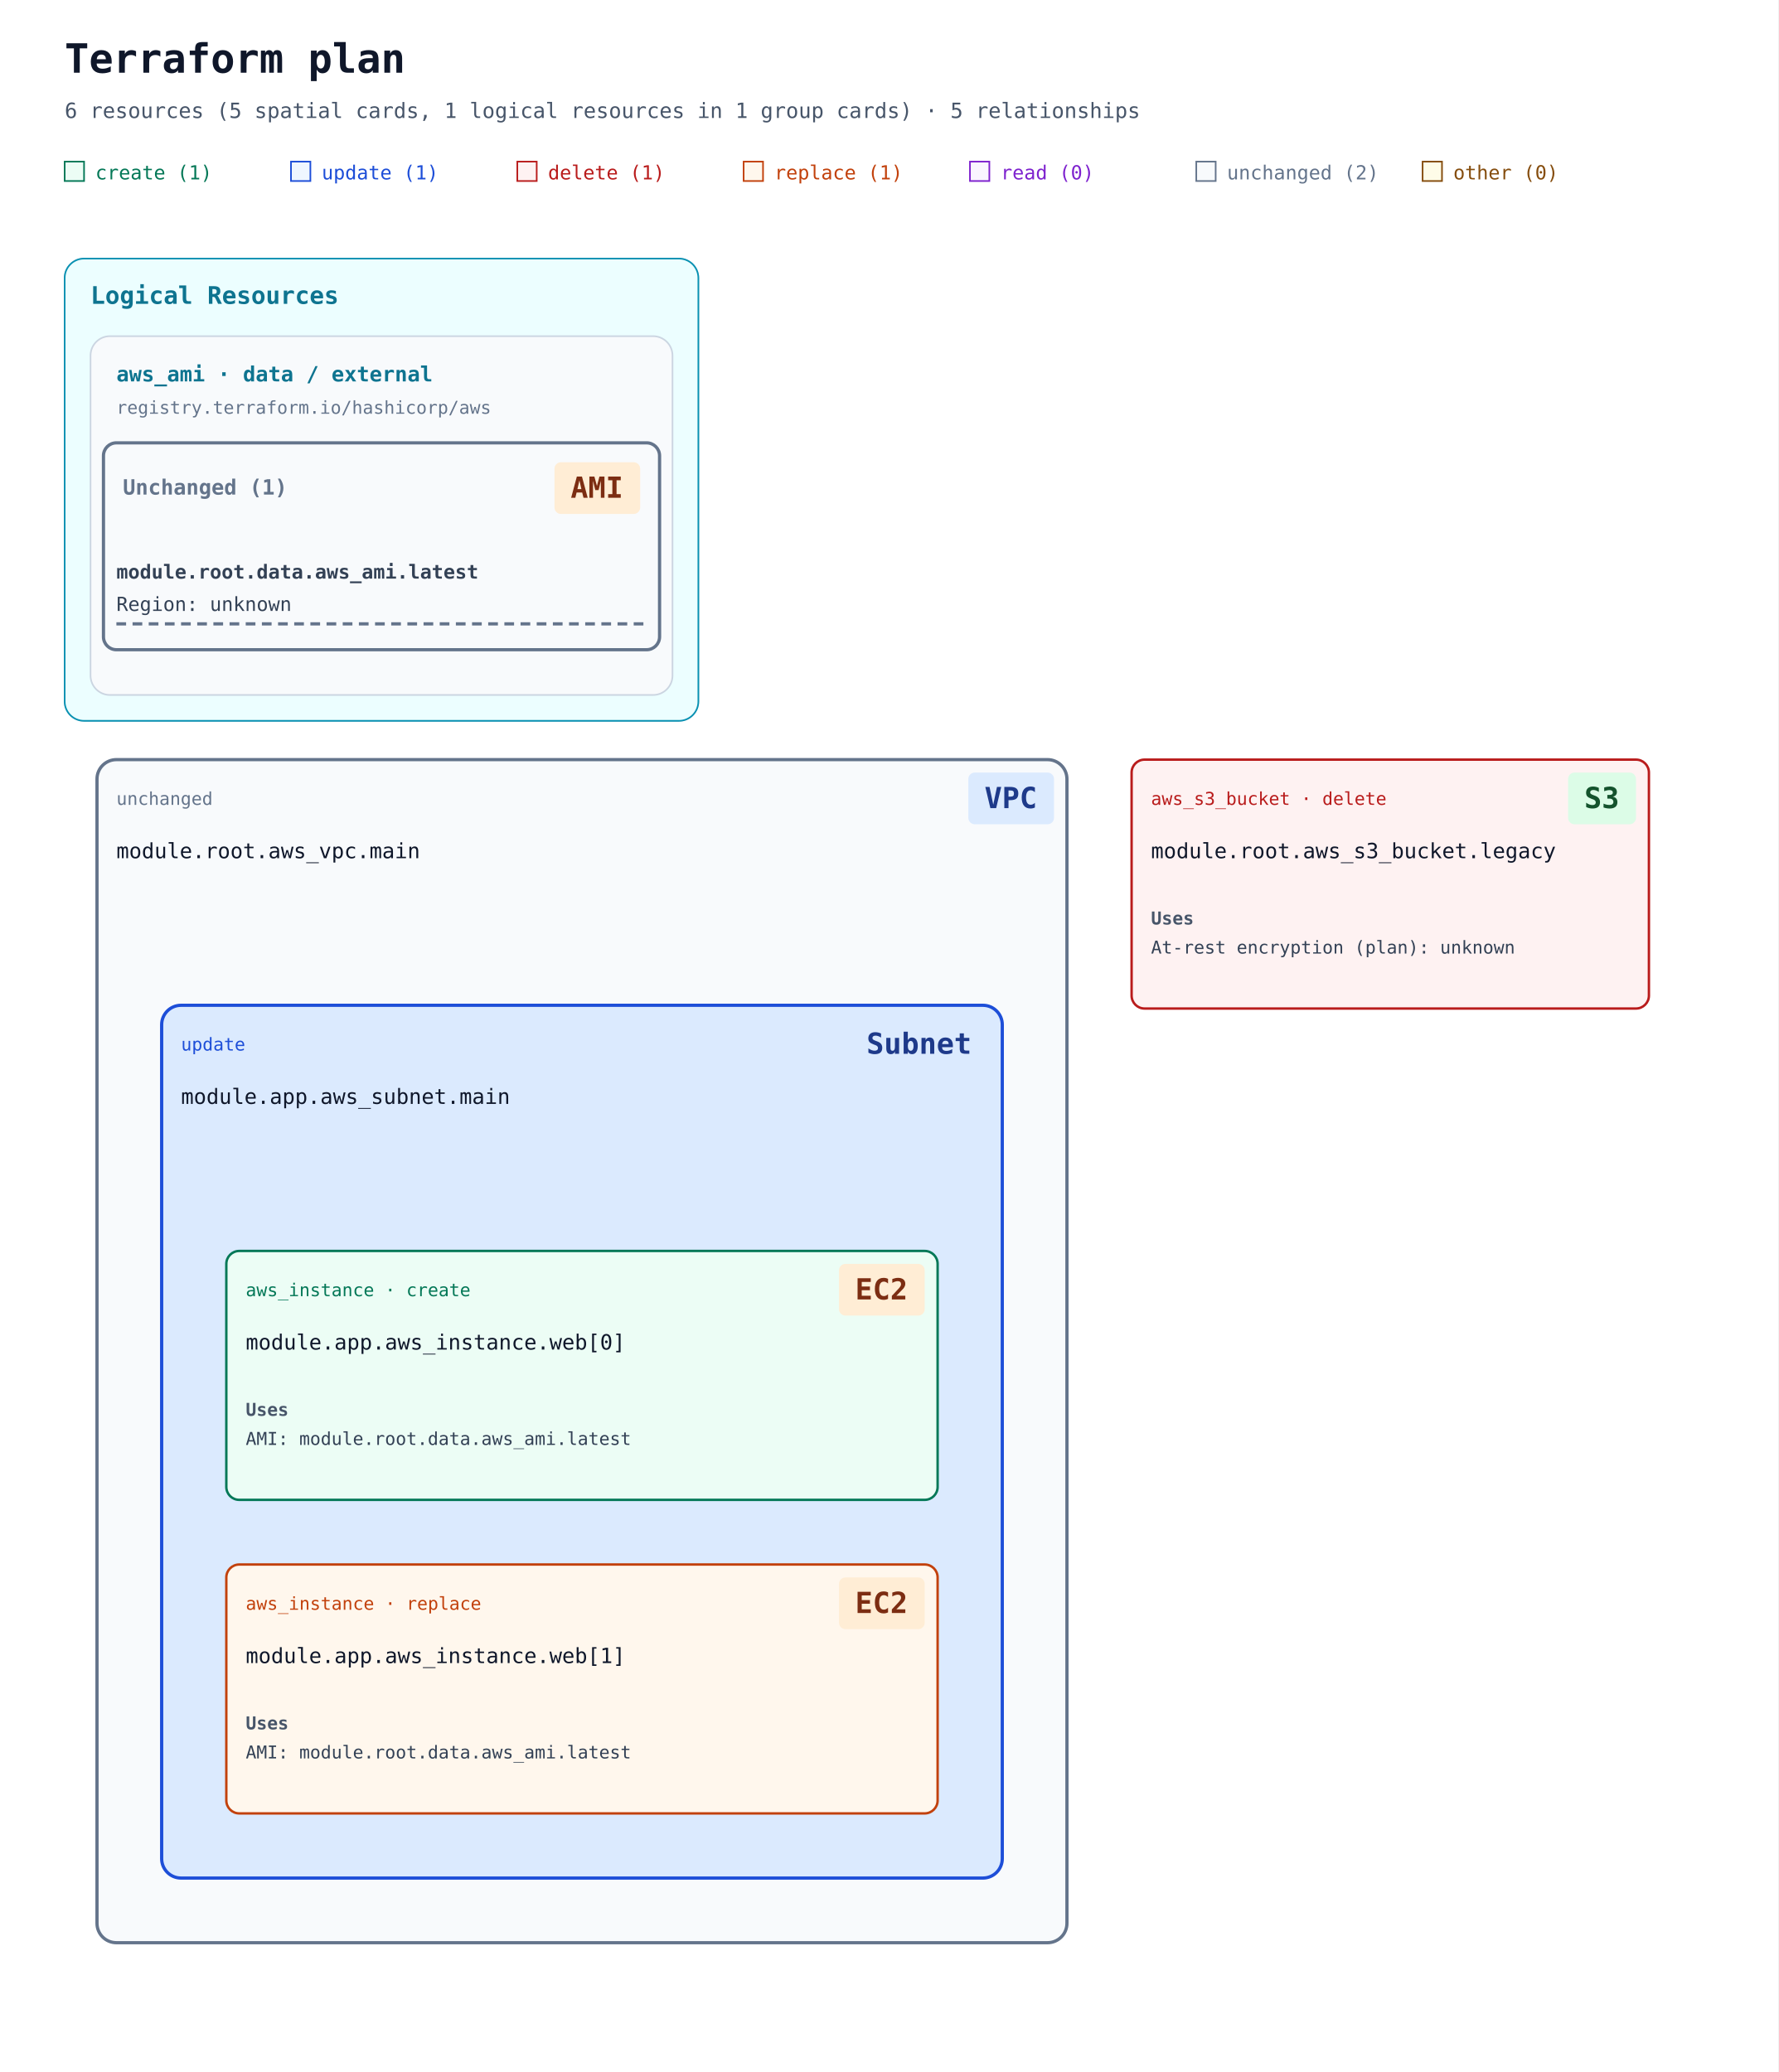
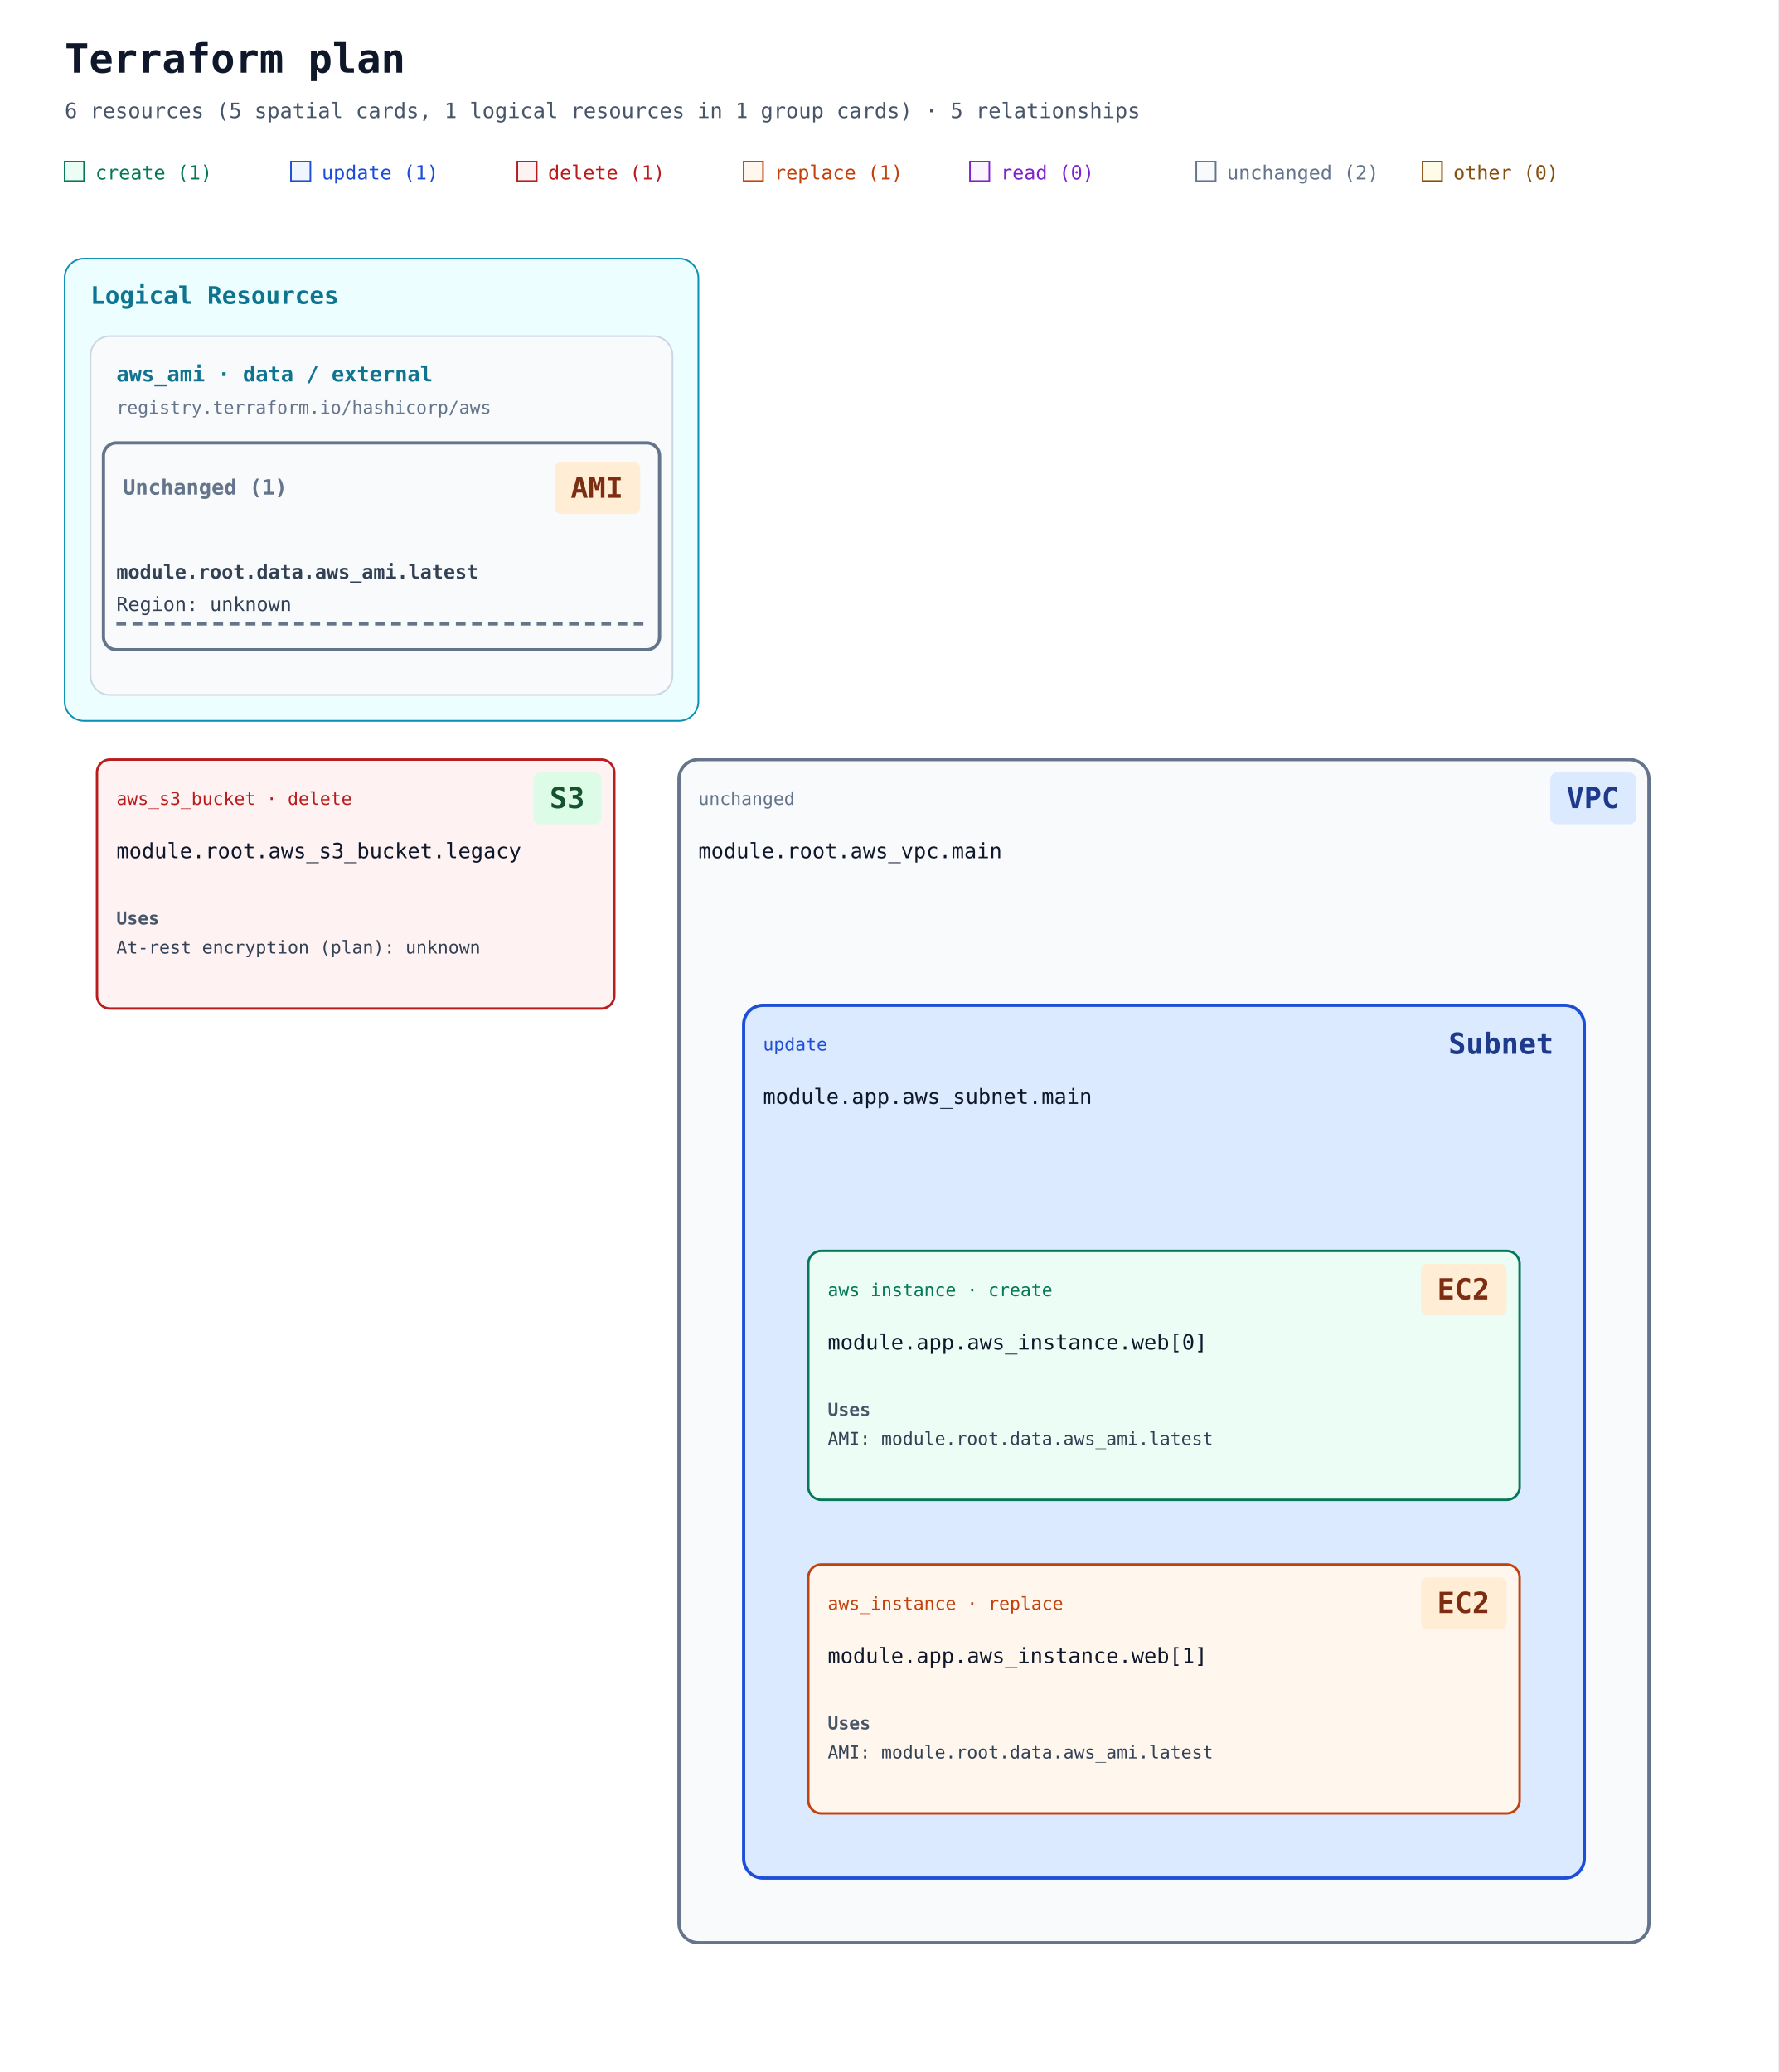
<svg xmlns="http://www.w3.org/2000/svg" width="1100" height="1282" viewBox="0 0 1100 1282" role="img" aria-labelledby="title description" data-legend-mode="omitted">
  <defs>
    <marker id="arrow" viewBox="0 0 10 10" refX="9" refY="5" markerWidth="7" markerHeight="7" markerUnits="userSpaceOnUse" orient="auto-start-reverse">
      <path d="M 0 0 L 10 5 L 0 10 z" fill="#94a3b8" />
    </marker>
  </defs>
  <rect width="100%" height="100%" fill="#ffffff" />
  <g font-family="ui-monospace, SFMono-Regular, Consolas, monospace">
    <text x="40" y="45" font-size="25" font-weight="700" fill="#0f172a">Terraform plan</text>
    <text x="40" y="73" font-size="13" fill="#475569">6 resources (5 spatial cards, 1 logical resources in 1 group cards) · 5 relationships</text>
    <rect x="40" y="100" width="12" height="12" fill="#ecfdf5" stroke="#047857" />
    <text x="59" y="111" font-size="12" fill="#047857">create (1)</text>
    <rect x="180" y="100" width="12" height="12" fill="#eff6ff" stroke="#1d4ed8" />
    <text x="199" y="111" font-size="12" fill="#1d4ed8">update (1)</text>
    <rect x="320" y="100" width="12" height="12" fill="#fef2f2" stroke="#b91c1c" />
    <text x="339" y="111" font-size="12" fill="#b91c1c">delete (1)</text>
    <rect x="460" y="100" width="12" height="12" fill="#fff7ed" stroke="#c2410c" />
    <text x="479" y="111" font-size="12" fill="#c2410c">replace (1)</text>
    <rect x="600" y="100" width="12" height="12" fill="#faf5ff" stroke="#7e22ce" />
    <text x="619" y="111" font-size="12" fill="#7e22ce">read (0)</text>
    <rect x="740" y="100" width="12" height="12" fill="#f8fafc" stroke="#64748b" />
    <text x="759" y="111" font-size="12" fill="#64748b">unchanged (2)</text>
    <rect x="880" y="100" width="12" height="12" fill="#fefce8" stroke="#854d0e" />
    <text x="899" y="111" font-size="12" fill="#854d0e">other (0)</text>
    <g data-annotation-area="true" data-packing-width="1100" data-measured-height="310">
      <g data-annotation-card="true" transform="translate(40 160)">
        <rect width="392" height="286" rx="12" fill="#f8fafc" stroke="#cbd5e1" />
        <g data-annotation-section="Logical Resources" data-packing-width="1020">
          <rect width="392" height="286" rx="12" fill="#ecfeff" stroke="#0891b2" />
          <text x="16" y="28" font-size="15" font-weight="700" fill="#0e7490">Logical Resources</text>
          <g data-annotation-card="true" transform="translate(16 48)">
            <rect width="360" height="222" rx="12" fill="#f8fafc" stroke="#cbd5e1" />
            <g data-logical-group="true" data-provider-source="registry.terraform.io/hashicorp/aws" data-resource-type="aws_ami" data-mode="data">
              <text x="16" y="28" font-size="13" font-weight="700" fill="#0e7490">aws_ami · data / external</text>
              <text x="16" y="48" font-size="11" fill="#64748b">registry.terraform.io/hashicorp/aws</text>
              <g data-action-section="unchanged">
                <rect x="8" y="66" width="344" height="128" rx="8" fill="none" stroke="#64748b" stroke-width="2" />
                <text data-action-heading="true" x="20" y="98" font-size="13" font-weight="700" fill="#64748b" xml:space="preserve">Unchanged (1)</text>
                <rect data-service-badge="true" data-presentation-padding="10 4" data-service-category="compute" data-service-full-name="Amazon EC2" data-display-name="AMI" x="287" y="78" width="53" height="32" rx="4" fill="#ffedd5" />
                <text data-service-name="true" x="297" y="100" font-size="18" font-weight="700" fill="#7c2d12" xml:space="preserve">AMI</text>
                <g id="resource-646174612e6177735f616d692e6c6174657374-current" data-architecture-id="terraform:646174612e6177735f616d692e6c6174657374-current" data-entity-kind="terraform" data-placement="logical" data-terraform-address="data.aws_ami.latest" data-qualified-address="module.root.data.aws_ami.latest" data-mode="data" transform="translate(0 122)" data-external="true">
                  <text x="16" y="28" font-size="12" fill="#334155" xml:space="preserve" font-weight="700">module.root.data.aws_ami.latest</text>
                  <text x="16" y="48" font-size="12" fill="#334155" xml:space="preserve">Region: unknown</text>
                  <line data-resource-underline="true" x1="16" y1="56" x2="344" y2="56" stroke="#64748b" stroke-width="2" stroke-dasharray="6 4" />
                </g>
              </g>
            </g>
          </g>
        </g>
      </g>
    </g>
    <g data-architecture="true" transform="translate(0 310)">
      <g data-container="resource-6177735f7670632e6d61696e-current">
-         <rect x="60" y="160" width="600" height="732" rx="12" fill="#f8fafc" stroke="#64748b" stroke-width="2" data-mode="managed" />
+         <rect x="420" y="160" width="600" height="732" rx="12" fill="#f8fafc" stroke="#64748b" stroke-width="2" data-mode="managed" />
      </g>
      <g data-container="resource-6d6f64756c652e6170702e6177735f7375626e65742e6d61696e-current">
-         <rect x="100" y="312" width="520" height="540" rx="12" fill="#dbeafe" stroke="#1d4ed8" stroke-width="2" data-mode="managed" />
+         <rect x="460" y="312" width="520" height="540" rx="12" fill="#dbeafe" stroke="#1d4ed8" stroke-width="2" data-mode="managed" />
      </g>
      <g data-edge-kind="containment" data-source="resource-6177735f7670632e6d61696e-current" data-target="resource-6d6f64756c652e6170702e6177735f7375626e65742e6d61696e-current" />
      <g data-edge-kind="dependency" data-source="resource-646174612e6177735f616d692e6c6174657374-current" data-target="resource-6d6f64756c652e6170702e6177735f696e7374616e63652e7765625b305d-current" />
      <g data-edge-kind="dependency" data-source="resource-646174612e6177735f616d692e6c6174657374-current" data-target="resource-6d6f64756c652e6170702e6177735f696e7374616e63652e7765625b315d-current" />
      <g data-edge-kind="containment" data-source="resource-6d6f64756c652e6170702e6177735f7375626e65742e6d61696e-current" data-target="resource-6d6f64756c652e6170702e6177735f696e7374616e63652e7765625b305d-current" />
      <g data-edge-kind="containment" data-source="resource-6d6f64756c652e6170702e6177735f7375626e65742e6d61696e-current" data-target="resource-6d6f64756c652e6170702e6177735f696e7374616e63652e7765625b315d-current" />
      <g id="resource-6177735f73335f6275636b65742e6c6567616379-current" data-architecture-id="terraform:6177735f73335f6275636b65742e6c6567616379-current" data-qualified-address="module.root.aws_s3_bucket.legacy" data-terraform-address="aws_s3_bucket.legacy">
-         <rect x="700" y="160" width="320" height="154" rx="8" fill="#fef2f2" stroke="#b91c1c" stroke-width="1.5" data-mode="managed" />
-         <text data-resource-type-heading="true" x="712" y="188" font-size="11" fill="#b91c1c" xml:space="preserve">aws_s3_bucket · delete</text>
-         <rect data-service-badge="true" data-presentation-padding="10 4" data-service-category="storage" data-service-full-name="Amazon S3" data-display-name="S3" x="970" y="168" width="42" height="32" rx="4" fill="#dcfce7" />
-         <text data-service-name="true" x="980" y="190" font-size="18" font-weight="700" fill="#14532d" xml:space="preserve">S3</text>
-         <text x="712" y="221" font-size="13" fill="#0f172a" xml:space="preserve">module.root.aws_s3_bucket.legacy</text>
+         <rect x="60" y="160" width="320" height="154" rx="8" fill="#fef2f2" stroke="#b91c1c" stroke-width="1.5" data-mode="managed" />
+         <text data-resource-type-heading="true" x="72" y="188" font-size="11" fill="#b91c1c" xml:space="preserve">aws_s3_bucket · delete</text>
+         <rect data-service-badge="true" data-presentation-padding="10 4" data-service-category="storage" data-service-full-name="Amazon S3" data-display-name="S3" x="330" y="168" width="42" height="32" rx="4" fill="#dcfce7" />
+         <text data-service-name="true" x="340" y="190" font-size="18" font-weight="700" fill="#14532d" xml:space="preserve">S3</text>
+         <text x="72" y="221" font-size="13" fill="#0f172a" xml:space="preserve">module.root.aws_s3_bucket.legacy</text>
        <g data-resource-references="true">
-           <text x="712" y="262" font-size="11" font-weight="700" fill="#475569">Uses</text>
+           <text x="72" y="262" font-size="11" font-weight="700" fill="#475569">Uses</text>
          <g>
-             <text x="712" y="280" font-size="11" fill="#334155" xml:space="preserve">At-rest encryption (plan): unknown</text>
+             <text x="72" y="280" font-size="11" fill="#334155" xml:space="preserve">At-rest encryption (plan): unknown</text>
          </g>
        </g>
-         <text x="712" y="302" font-size="10" fill="#64748b" />
+         <text x="72" y="302" font-size="10" fill="#64748b" />
      </g>
-       <g id="resource-6177735f7670632e6d61696e-current" data-architecture-id="terraform:6177735f7670632e6d61696e-current" data-qualified-address="module.root.aws_vpc.main" data-terraform-address="aws_vpc.main" data-presentation-header="60 160 600 112">
-         <text data-resource-type-heading="true" x="72" y="188" font-size="11" fill="#64748b" xml:space="preserve">unchanged</text>
-         <rect data-service-badge="true" data-presentation-padding="10 4" data-service-category="network" data-service-full-name="Amazon VPC" data-display-name="VPC" x="599" y="168" width="53" height="32" rx="4" fill="#dbeafe" />
-         <text data-service-name="true" x="609" y="190" font-size="18" font-weight="700" fill="#1e3a8a" xml:space="preserve">VPC</text>
-         <text x="72" y="221" font-size="13" fill="#0f172a" xml:space="preserve">module.root.aws_vpc.main</text>
-         <text x="72" y="260" font-size="10" fill="#64748b" />
+       <g id="resource-6177735f7670632e6d61696e-current" data-architecture-id="terraform:6177735f7670632e6d61696e-current" data-qualified-address="module.root.aws_vpc.main" data-terraform-address="aws_vpc.main" data-presentation-header="420 160 600 112">
+         <text data-resource-type-heading="true" x="432" y="188" font-size="11" fill="#64748b" xml:space="preserve">unchanged</text>
+         <rect data-service-badge="true" data-presentation-padding="10 4" data-service-category="network" data-service-full-name="Amazon VPC" data-display-name="VPC" x="959" y="168" width="53" height="32" rx="4" fill="#dbeafe" />
+         <text data-service-name="true" x="969" y="190" font-size="18" font-weight="700" fill="#1e3a8a" xml:space="preserve">VPC</text>
+         <text x="432" y="221" font-size="13" fill="#0f172a" xml:space="preserve">module.root.aws_vpc.main</text>
+         <text x="432" y="260" font-size="10" fill="#64748b" />
      </g>
      <g id="resource-6d6f64756c652e6170702e6177735f696e7374616e63652e7765625b305d-current" data-architecture-id="terraform:6d6f64756c652e6170702e6177735f696e7374616e63652e7765625b305d-current" data-qualified-address="module.app.aws_instance.web[0]" data-terraform-address="module.app.aws_instance.web[0]">
-         <rect x="140" y="464" width="440" height="154" rx="8" fill="#ecfdf5" stroke="#047857" stroke-width="1.5" data-mode="managed" />
-         <text data-resource-type-heading="true" x="152" y="492" font-size="11" fill="#047857" xml:space="preserve">aws_instance · create</text>
-         <rect data-service-badge="true" data-presentation-padding="10 4" data-service-category="compute" data-service-full-name="Amazon EC2" data-display-name="EC2" x="519" y="472" width="53" height="32" rx="4" fill="#ffedd5" />
-         <text data-service-name="true" x="529" y="494" font-size="18" font-weight="700" fill="#7c2d12" xml:space="preserve">EC2</text>
-         <text x="152" y="525" font-size="13" fill="#0f172a" xml:space="preserve">module.app.aws_instance.web[0]</text>
+         <rect x="500" y="464" width="440" height="154" rx="8" fill="#ecfdf5" stroke="#047857" stroke-width="1.5" data-mode="managed" />
+         <text data-resource-type-heading="true" x="512" y="492" font-size="11" fill="#047857" xml:space="preserve">aws_instance · create</text>
+         <rect data-service-badge="true" data-presentation-padding="10 4" data-service-category="compute" data-service-full-name="Amazon EC2" data-display-name="EC2" x="879" y="472" width="53" height="32" rx="4" fill="#ffedd5" />
+         <text data-service-name="true" x="889" y="494" font-size="18" font-weight="700" fill="#7c2d12" xml:space="preserve">EC2</text>
+         <text x="512" y="525" font-size="13" fill="#0f172a" xml:space="preserve">module.app.aws_instance.web[0]</text>
        <g data-resource-references="true">
-           <text x="152" y="566" font-size="11" font-weight="700" fill="#475569">Uses</text>
+           <text x="512" y="566" font-size="11" font-weight="700" fill="#475569">Uses</text>
          <a href="#resource-646174612e6177735f616d692e6c6174657374-current" data-reference-attribute="ami">
-             <text x="152" y="584" font-size="11" fill="#334155" xml:space="preserve">AMI: module.root.data.aws_ami.latest</text>
+             <text x="512" y="584" font-size="11" fill="#334155" xml:space="preserve">AMI: module.root.data.aws_ami.latest</text>
          </a>
        </g>
-         <text x="152" y="606" font-size="10" fill="#64748b" />
+         <text x="512" y="606" font-size="10" fill="#64748b" />
      </g>
      <g id="resource-6d6f64756c652e6170702e6177735f696e7374616e63652e7765625b315d-current" data-architecture-id="terraform:6d6f64756c652e6170702e6177735f696e7374616e63652e7765625b315d-current" data-qualified-address="module.app.aws_instance.web[1]" data-terraform-address="module.app.aws_instance.web[1]">
-         <rect x="140" y="658" width="440" height="154" rx="8" fill="#fff7ed" stroke="#c2410c" stroke-width="1.5" data-mode="managed" />
-         <text data-resource-type-heading="true" x="152" y="686" font-size="11" fill="#c2410c" xml:space="preserve">aws_instance · replace</text>
-         <rect data-service-badge="true" data-presentation-padding="10 4" data-service-category="compute" data-service-full-name="Amazon EC2" data-display-name="EC2" x="519" y="666" width="53" height="32" rx="4" fill="#ffedd5" />
-         <text data-service-name="true" x="529" y="688" font-size="18" font-weight="700" fill="#7c2d12" xml:space="preserve">EC2</text>
-         <text x="152" y="719" font-size="13" fill="#0f172a" xml:space="preserve">module.app.aws_instance.web[1]</text>
+         <rect x="500" y="658" width="440" height="154" rx="8" fill="#fff7ed" stroke="#c2410c" stroke-width="1.5" data-mode="managed" />
+         <text data-resource-type-heading="true" x="512" y="686" font-size="11" fill="#c2410c" xml:space="preserve">aws_instance · replace</text>
+         <rect data-service-badge="true" data-presentation-padding="10 4" data-service-category="compute" data-service-full-name="Amazon EC2" data-display-name="EC2" x="879" y="666" width="53" height="32" rx="4" fill="#ffedd5" />
+         <text data-service-name="true" x="889" y="688" font-size="18" font-weight="700" fill="#7c2d12" xml:space="preserve">EC2</text>
+         <text x="512" y="719" font-size="13" fill="#0f172a" xml:space="preserve">module.app.aws_instance.web[1]</text>
        <g data-resource-references="true">
-           <text x="152" y="760" font-size="11" font-weight="700" fill="#475569">Uses</text>
+           <text x="512" y="760" font-size="11" font-weight="700" fill="#475569">Uses</text>
          <a href="#resource-646174612e6177735f616d692e6c6174657374-current" data-reference-attribute="ami">
-             <text x="152" y="778" font-size="11" fill="#334155" xml:space="preserve">AMI: module.root.data.aws_ami.latest</text>
+             <text x="512" y="778" font-size="11" fill="#334155" xml:space="preserve">AMI: module.root.data.aws_ami.latest</text>
          </a>
        </g>
-         <text x="152" y="800" font-size="10" fill="#64748b" />
+         <text x="512" y="800" font-size="10" fill="#64748b" />
      </g>
-       <g id="resource-6d6f64756c652e6170702e6177735f7375626e65742e6d61696e-current" data-architecture-id="terraform:6d6f64756c652e6170702e6177735f7375626e65742e6d61696e-current" data-qualified-address="module.app.aws_subnet.main" data-terraform-address="module.app.aws_subnet.main" data-presentation-header="100 312 520 112">
-         <text data-resource-type-heading="true" x="112" y="340" font-size="11" fill="#1d4ed8" xml:space="preserve">update</text>
-         <rect data-service-badge="true" data-presentation-padding="10 4" data-service-category="network" data-service-full-name="Amazon VPC" data-display-name="Subnet" x="526" y="320" width="86" height="32" rx="4" fill="#dbeafe" />
-         <text data-service-name="true" x="536" y="342" font-size="18" font-weight="700" fill="#1e3a8a" xml:space="preserve">Subnet</text>
-         <text x="112" y="373" font-size="13" fill="#0f172a" xml:space="preserve">module.app.aws_subnet.main</text>
-         <text x="112" y="412" font-size="10" fill="#64748b" />
+       <g id="resource-6d6f64756c652e6170702e6177735f7375626e65742e6d61696e-current" data-architecture-id="terraform:6d6f64756c652e6170702e6177735f7375626e65742e6d61696e-current" data-qualified-address="module.app.aws_subnet.main" data-terraform-address="module.app.aws_subnet.main" data-presentation-header="460 312 520 112">
+         <text data-resource-type-heading="true" x="472" y="340" font-size="11" fill="#1d4ed8" xml:space="preserve">update</text>
+         <rect data-service-badge="true" data-presentation-padding="10 4" data-service-category="network" data-service-full-name="Amazon VPC" data-display-name="Subnet" x="886" y="320" width="86" height="32" rx="4" fill="#dbeafe" />
+         <text data-service-name="true" x="896" y="342" font-size="18" font-weight="700" fill="#1e3a8a" xml:space="preserve">Subnet</text>
+         <text x="472" y="373" font-size="13" fill="#0f172a" xml:space="preserve">module.app.aws_subnet.main</text>
+         <text x="472" y="412" font-size="10" fill="#64748b" />
      </g>
    </g>
  </g>
</svg>
